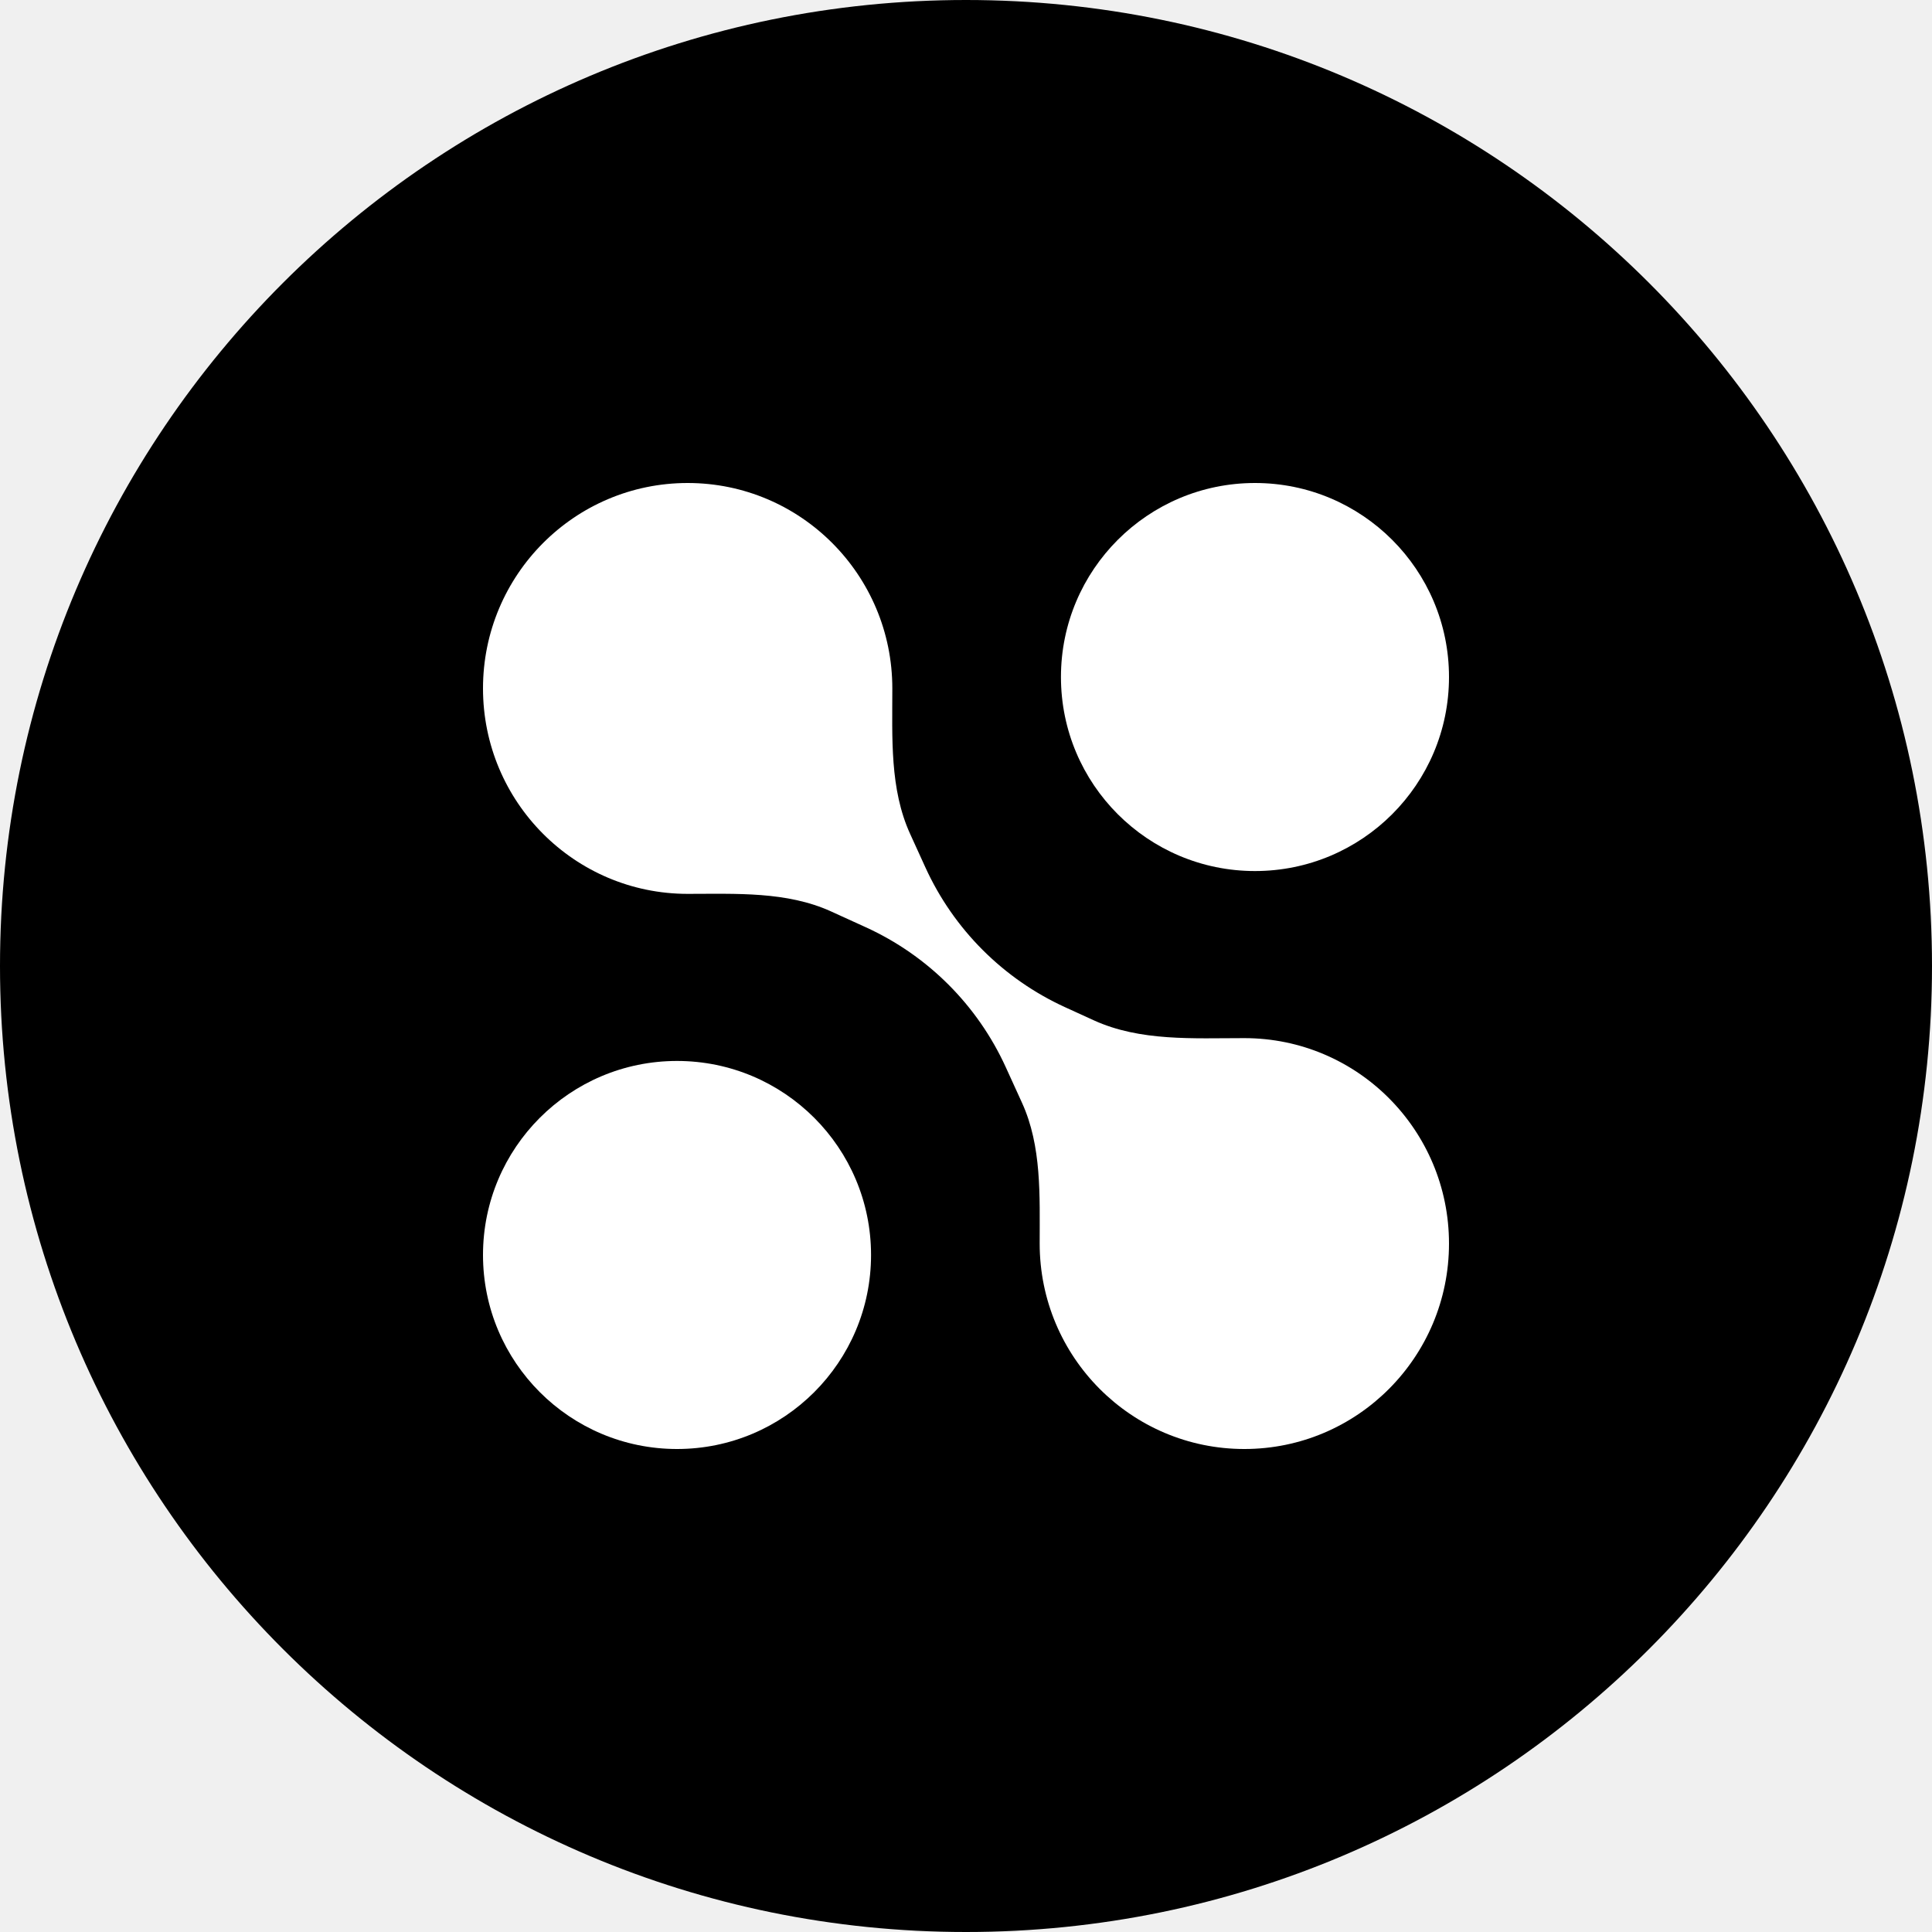
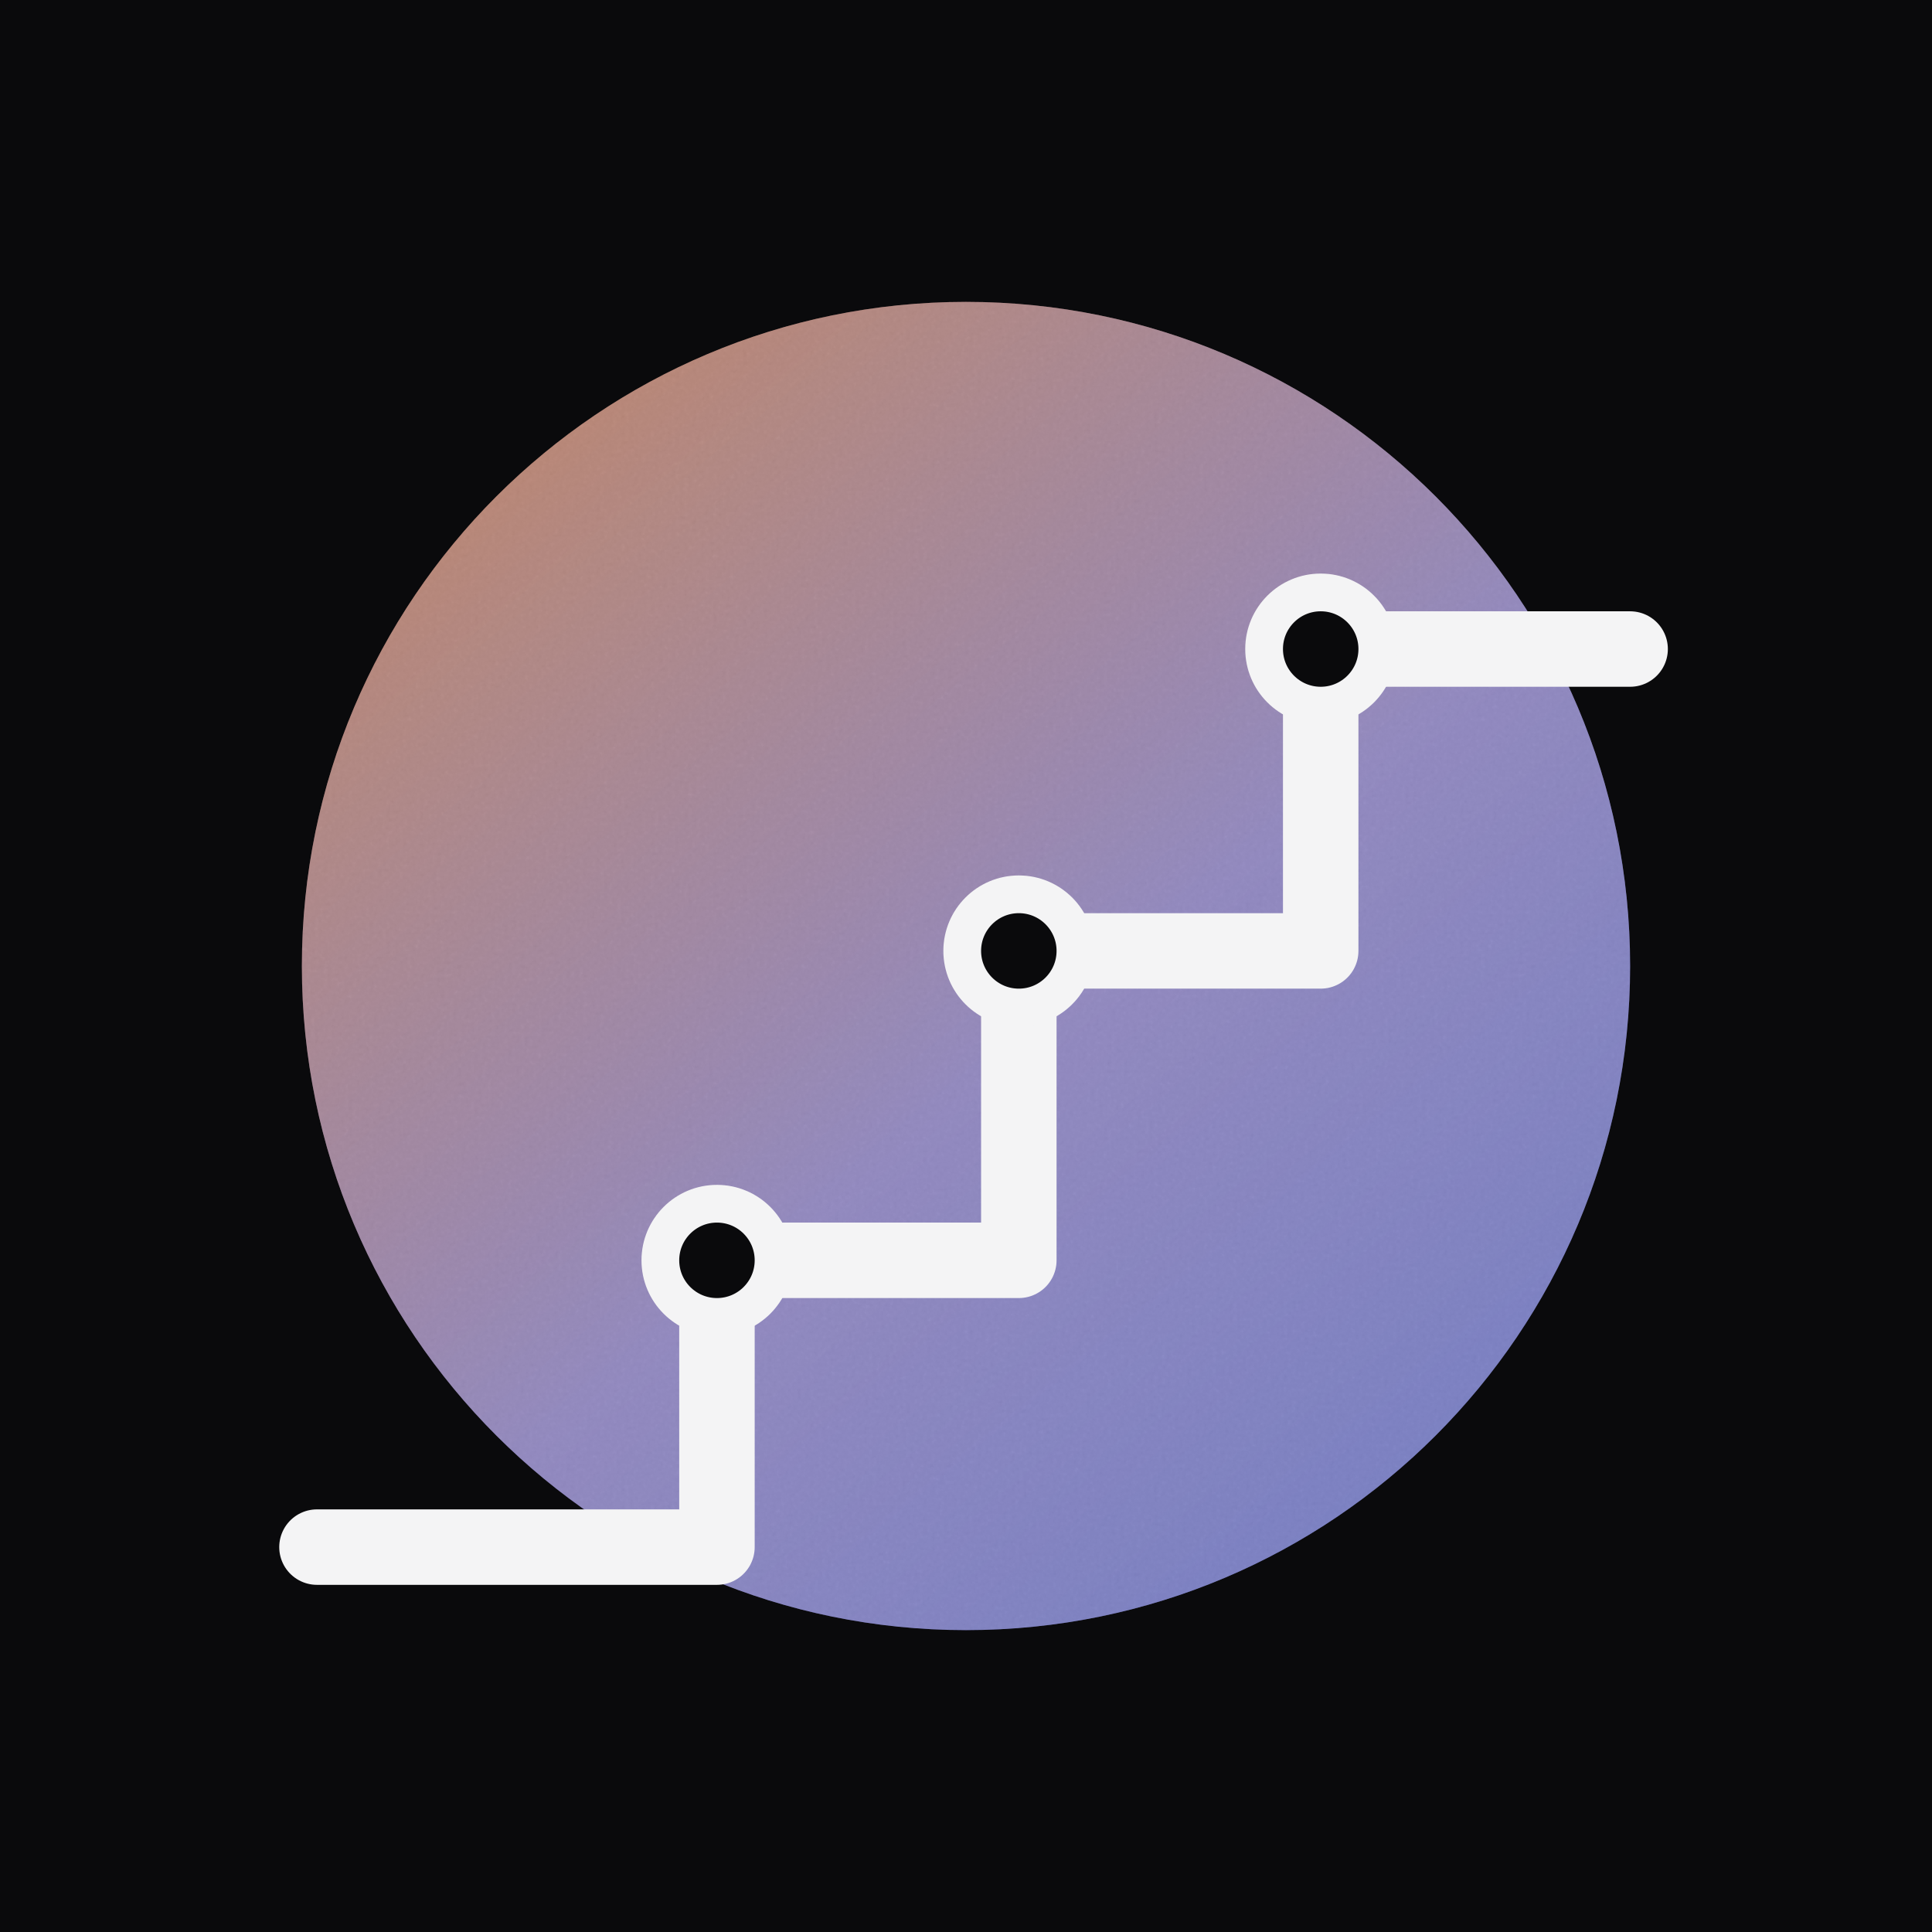
- <svg xmlns="http://www.w3.org/2000/svg" width="1000" height="1000" viewBox="0 0 1000 1000" fill="none">
-   <rect width="1000" height="1000" rx="500" fill="black" />
-   <path d="M355.933 250C414.437 250 461.865 297.607 461.865 356.333C461.865 381.829 460.493 408.403 471.068 431.602L478.975 448.947C493.584 480.997 519.265 506.7 551.303 521.336L566.155 528.121C590.142 539.079 617.694 537.335 644.066 537.335C702.571 537.335 749.999 584.942 749.999 643.668C749.999 702.394 702.571 750.001 644.066 750.001C585.562 750.001 538.134 702.394 538.134 643.668C538.134 618.974 539.24 593.275 528.992 570.807L520.586 552.38C505.948 520.29 480.214 494.565 448.118 479.939L430.164 471.758C407.282 461.331 381.078 462.666 355.933 462.666C297.428 462.666 250 415.059 250 356.333C250 297.607 297.428 250 355.933 250Z" fill="white" />
-   <circle cx="350.426" cy="649.575" r="100.426" fill="white" />
-   <path d="M750 350.426C750 405.889 705.037 450.851 649.574 450.851C594.11 450.851 549.148 405.889 549.148 350.426C549.148 294.962 594.11 250 649.574 250C705.037 250 750 294.962 750 350.426Z" fill="white" />
+ <svg xmlns="http://www.w3.org/2000/svg" width="512" height="512" viewBox="0 0 512 512">
+   <defs>
+     <linearGradient id="g" x1="0.15" y1="0.1" x2="0.85" y2="0.95">
+       <stop offset="0" stop-color="#d98c6e" />
+       <stop offset="0.55" stop-color="#9c8fe0" />
+       <stop offset="1" stop-color="#7580e6" />
+     </linearGradient>
+     <filter id="grain" x="0" y="0" width="100%" height="100%">
+       <feTurbulence type="fractalNoise" baseFrequency="0.9" numOctaves="2" seed="7" result="n" />
+       <feColorMatrix in="n" type="saturate" values="0" />
+       <feComponentTransfer>
+         <feFuncA type="linear" slope="0.5" />
+       </feComponentTransfer>
+       <feBlend in2="SourceGraphic" mode="soft-light" />
+     </filter>
+     <clipPath id="c">
+       <circle cx="256" cy="256" r="176" />
+     </clipPath>
+   </defs>
+   <rect width="512" height="512" fill="#0a0a0c" />
+   <circle cx="256" cy="256" r="176" fill="url(#g)" />
+   <g clip-path="url(#c)">
+     <rect x="80" y="80" width="352" height="352" fill="#808080" filter="url(#grain)" opacity="0.35" />
+   </g>
+   <path d="M84 410 H190 V334 H270 V252 H350 V172 H432" fill="none" stroke="#f4f4f5" stroke-width="20" stroke-linejoin="round" stroke-linecap="round" />
+   <circle cx="190" cy="334" r="15" fill="#0a0a0c" stroke="#f4f4f5" stroke-width="10" />
+   <circle cx="270" cy="252" r="15" fill="#0a0a0c" stroke="#f4f4f5" stroke-width="10" />
+   <circle cx="350" cy="172" r="15" fill="#0a0a0c" stroke="#f4f4f5" stroke-width="10" />
</svg>
